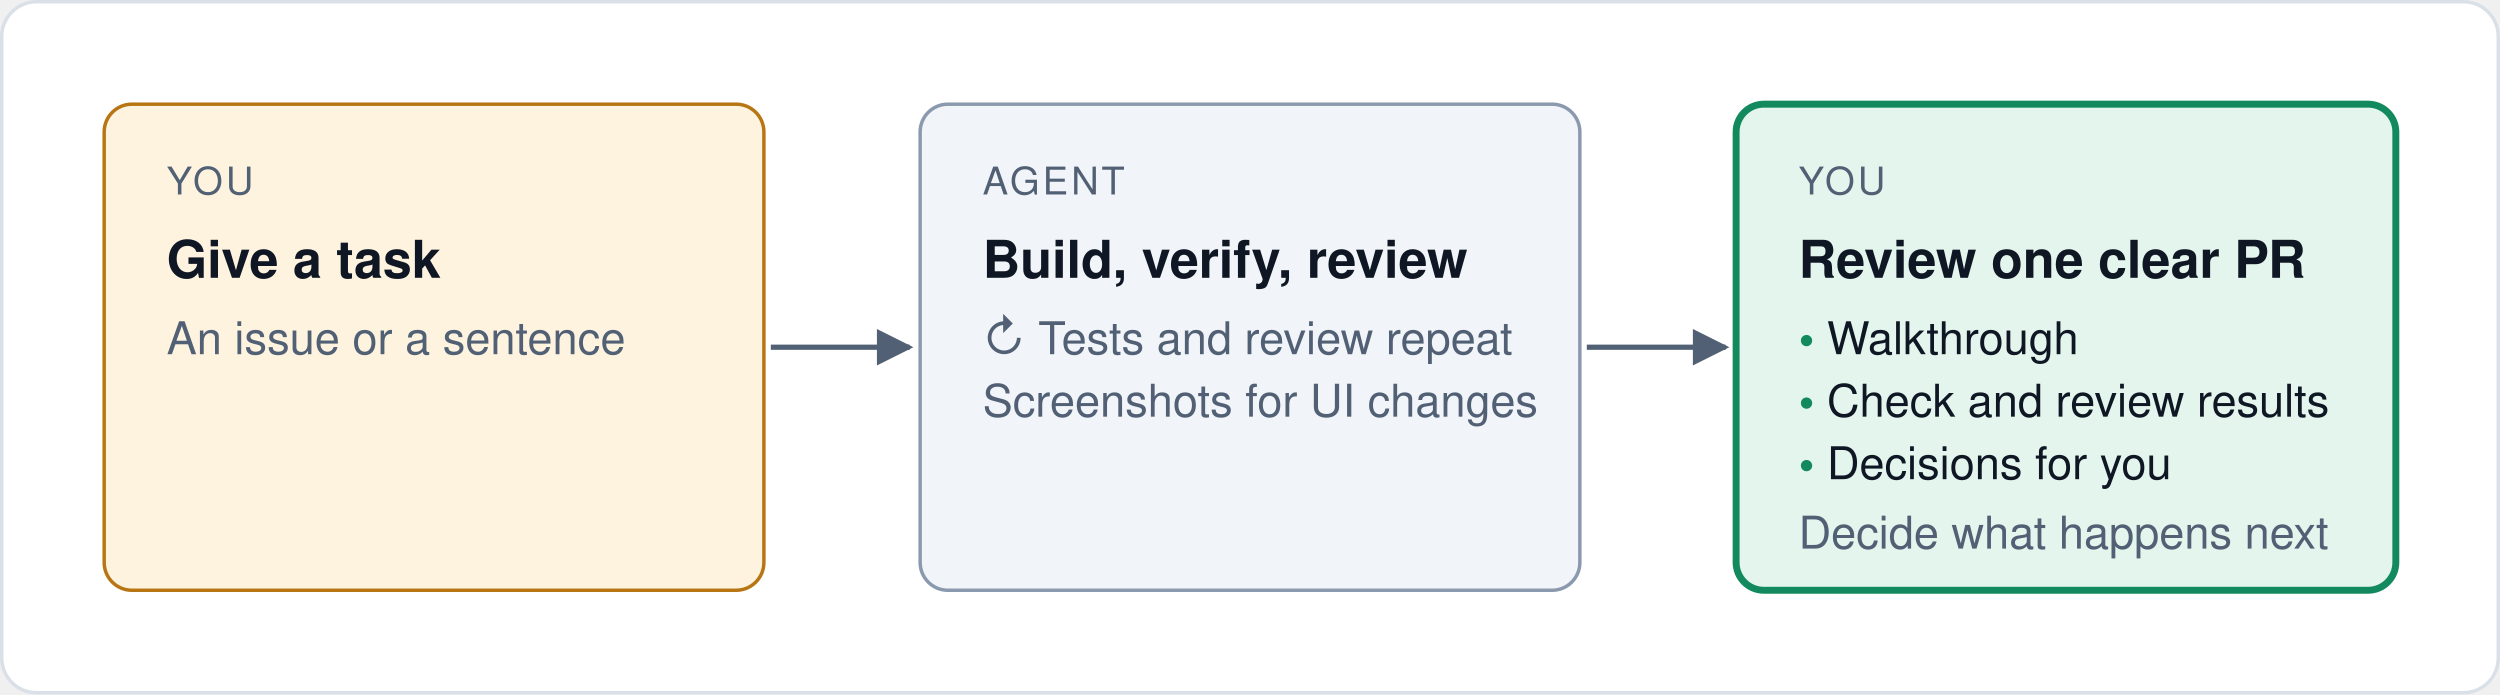
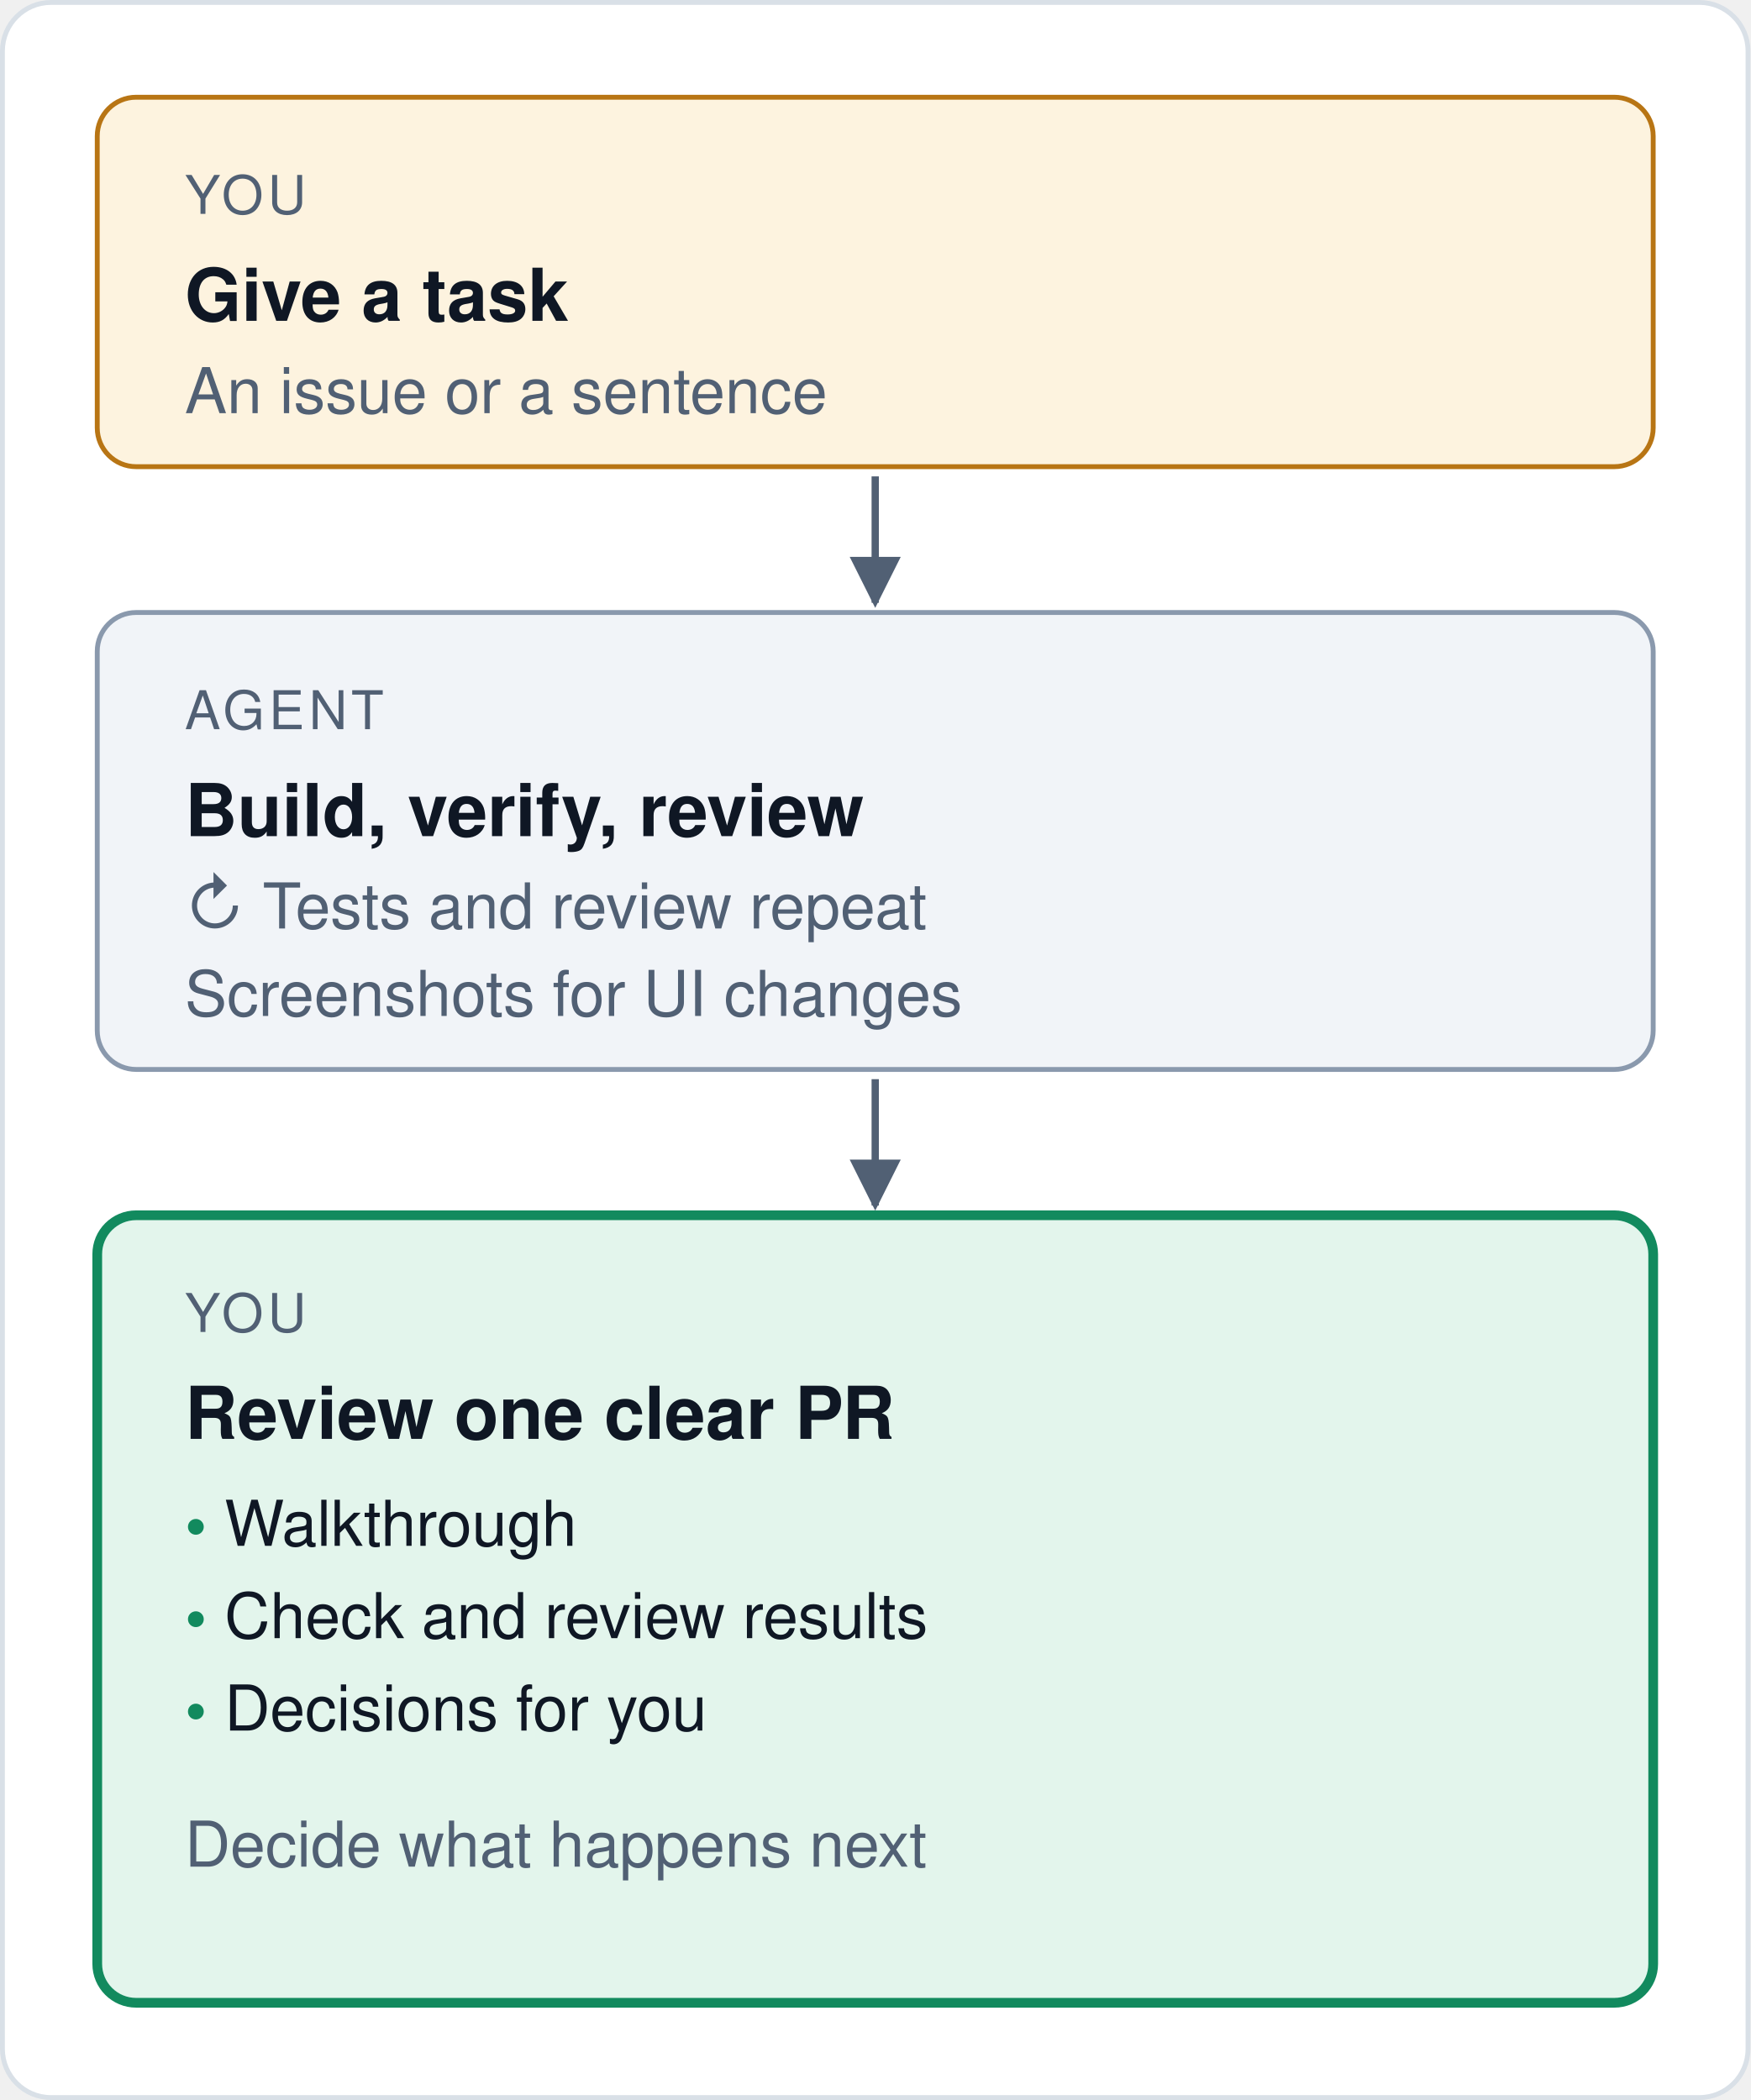
- <svg xmlns="http://www.w3.org/2000/svg" viewBox="0 0 720 200" role="img" aria-labelledby="t d">
+ <svg xmlns="http://www.w3.org/2000/svg" viewBox="0 0 360 432" width="360" role="img" aria-labelledby="t d">
  <style>
.bg{fill:#fff;stroke:#d9e0e7}
text{font-family:ui-sans-serif,-apple-system,"Segoe UI",Helvetica,Arial,sans-serif;fill:#0f1724}
.h{font-size:15px;font-weight:600}
.s{font-size:13px}
.l{font-size:11px;letter-spacing:.08em}
.m{fill:#516074}
.you rect{fill:#fdf3df;stroke:#b87514;stroke-width:1}
.agent rect{fill:#f1f4f8;stroke:#8a99ad;stroke-width:1}
.pr rect{fill:#e3f5ec;stroke:#128a5e;stroke-width:2}
.ok{fill:#128a5e;font-weight:700}
.a{stroke:#516074;stroke-width:1.5;fill:none}
.ah{fill:#516074}
@media (prefers-color-scheme:dark){
.bg{fill:#0f1724;stroke:#2a3648}
text{fill:#e6edf5}
.m{fill:#9fb0c3}
.you rect{fill:#40300f;stroke:#e0a13a}
.agent rect{fill:#1a2535;stroke:#6b7c93}
.pr rect{fill:#0e3d2c;stroke:#3ccf92}
.ok{fill:#3ccf92}
.a{stroke:#9fb0c3}
.ah{fill:#9fb0c3}
}
</style>
  <defs>
    <marker id="ar" viewBox="0 0 10 10" refX="9" refY="5" markerWidth="7" markerHeight="7" orient="auto">
      <path class="ah" d="M0 0L10 5L0 10z" />
    </marker>
  </defs>
-   <rect class="bg" x="0.5" y="0.5" width="719" height="199" rx="10" />
+   <rect class="bg" x="0.5" y="0.5" width="359" height="431" rx="10" />
  <g class="you">
-     <rect x="30" y="30" width="190" height="140" rx="8" />
-     <text class="l m" x="48" y="56">YOU</text>
-     <text class="h" x="48" y="80">Give a task</text>
-     <text class="s m" x="48" y="102">An issue or a sentence</text>
+     <rect x="20" y="20" width="320" height="76" rx="8" />
+     <text class="l m" x="38" y="44">YOU</text>
+     <text class="h" x="38" y="66">Give a task</text>
+     <text class="s m" x="38" y="85">An issue or a sentence</text>
  </g>
-   <path class="a" d="M222 100H262" marker-end="url(#ar)" />
+   <path class="a" d="M180 98V124" marker-end="url(#ar)" />
  <g class="agent">
-     <rect x="265" y="30" width="190" height="140" rx="8" />
-     <text class="l m" x="283" y="56">AGENT</text>
-     <text class="h" x="283" y="80">Build, verify, review</text>
-     <text class="s m" x="283" y="102">↻ Tests and review repeat</text>
-     <text class="s m" x="283" y="120">Screenshots for UI changes</text>
+     <rect x="20" y="126" width="320" height="94" rx="8" />
+     <text class="l m" x="38" y="150">AGENT</text>
+     <text class="h" x="38" y="172">Build, verify, review</text>
+     <text class="s m" x="38" y="191">↻ Tests and review repeat</text>
+     <text class="s m" x="38" y="209">Screenshots for UI changes</text>
  </g>
-   <path class="a" d="M457 100H497" marker-end="url(#ar)" />
+   <path class="a" d="M180 222V248" marker-end="url(#ar)" />
  <g class="pr">
-     <rect x="500" y="30" width="190" height="140" rx="8" />
-     <text class="l m" x="518" y="56">YOU</text>
-     <text class="h" x="518" y="80">Review one clear PR</text>
-     <text class="s" x="518" y="102">
+     <rect x="20" y="250" width="320" height="162" rx="8" />
+     <text class="l m" x="38" y="274">YOU</text>
+     <text class="h" x="38" y="296">Review one clear PR</text>
+     <text class="s" x="38" y="318">
      <tspan class="ok">•</tspan> Walkthrough</text>
-     <text class="s" x="518" y="120">
+     <text class="s" x="38" y="337">
      <tspan class="ok">•</tspan> Check and review results</text>
-     <text class="s" x="518" y="138">
+     <text class="s" x="38" y="356">
      <tspan class="ok">•</tspan> Decisions for you</text>
-     <text class="s m" x="518" y="158">Decide what happens next</text>
+     <text class="s m" x="38" y="384">Decide what happens next</text>
  </g>
</svg>
